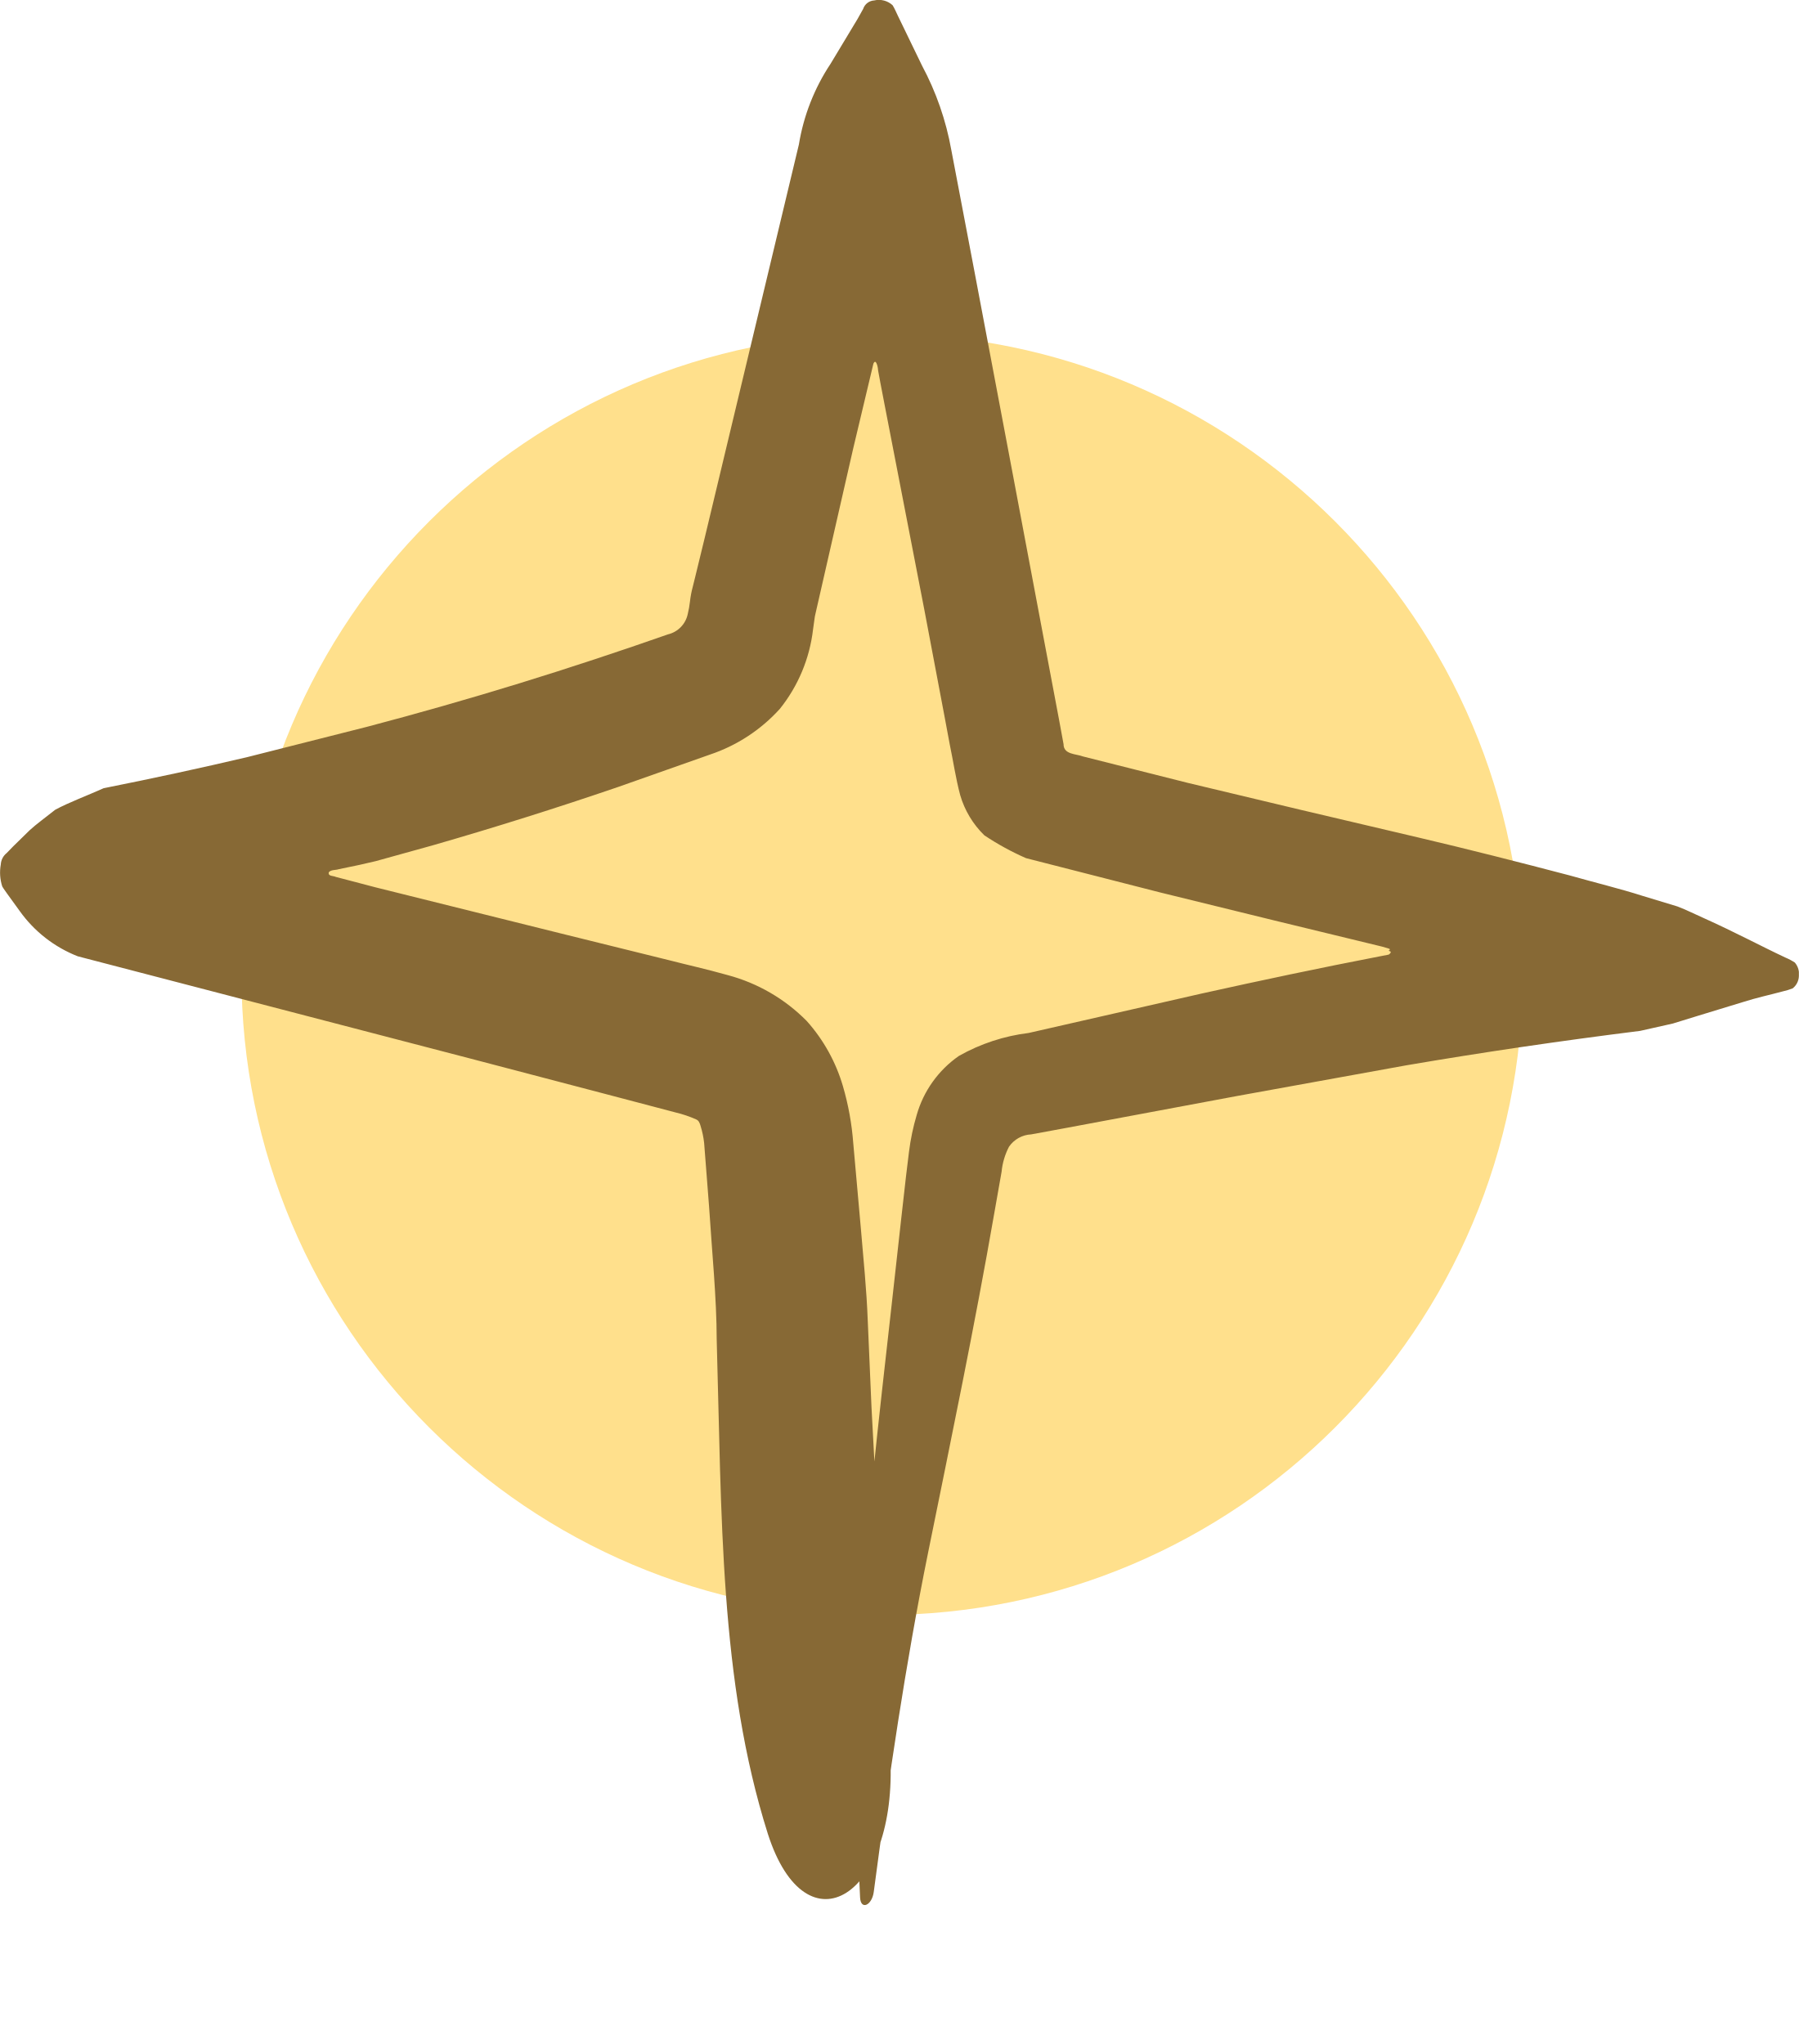
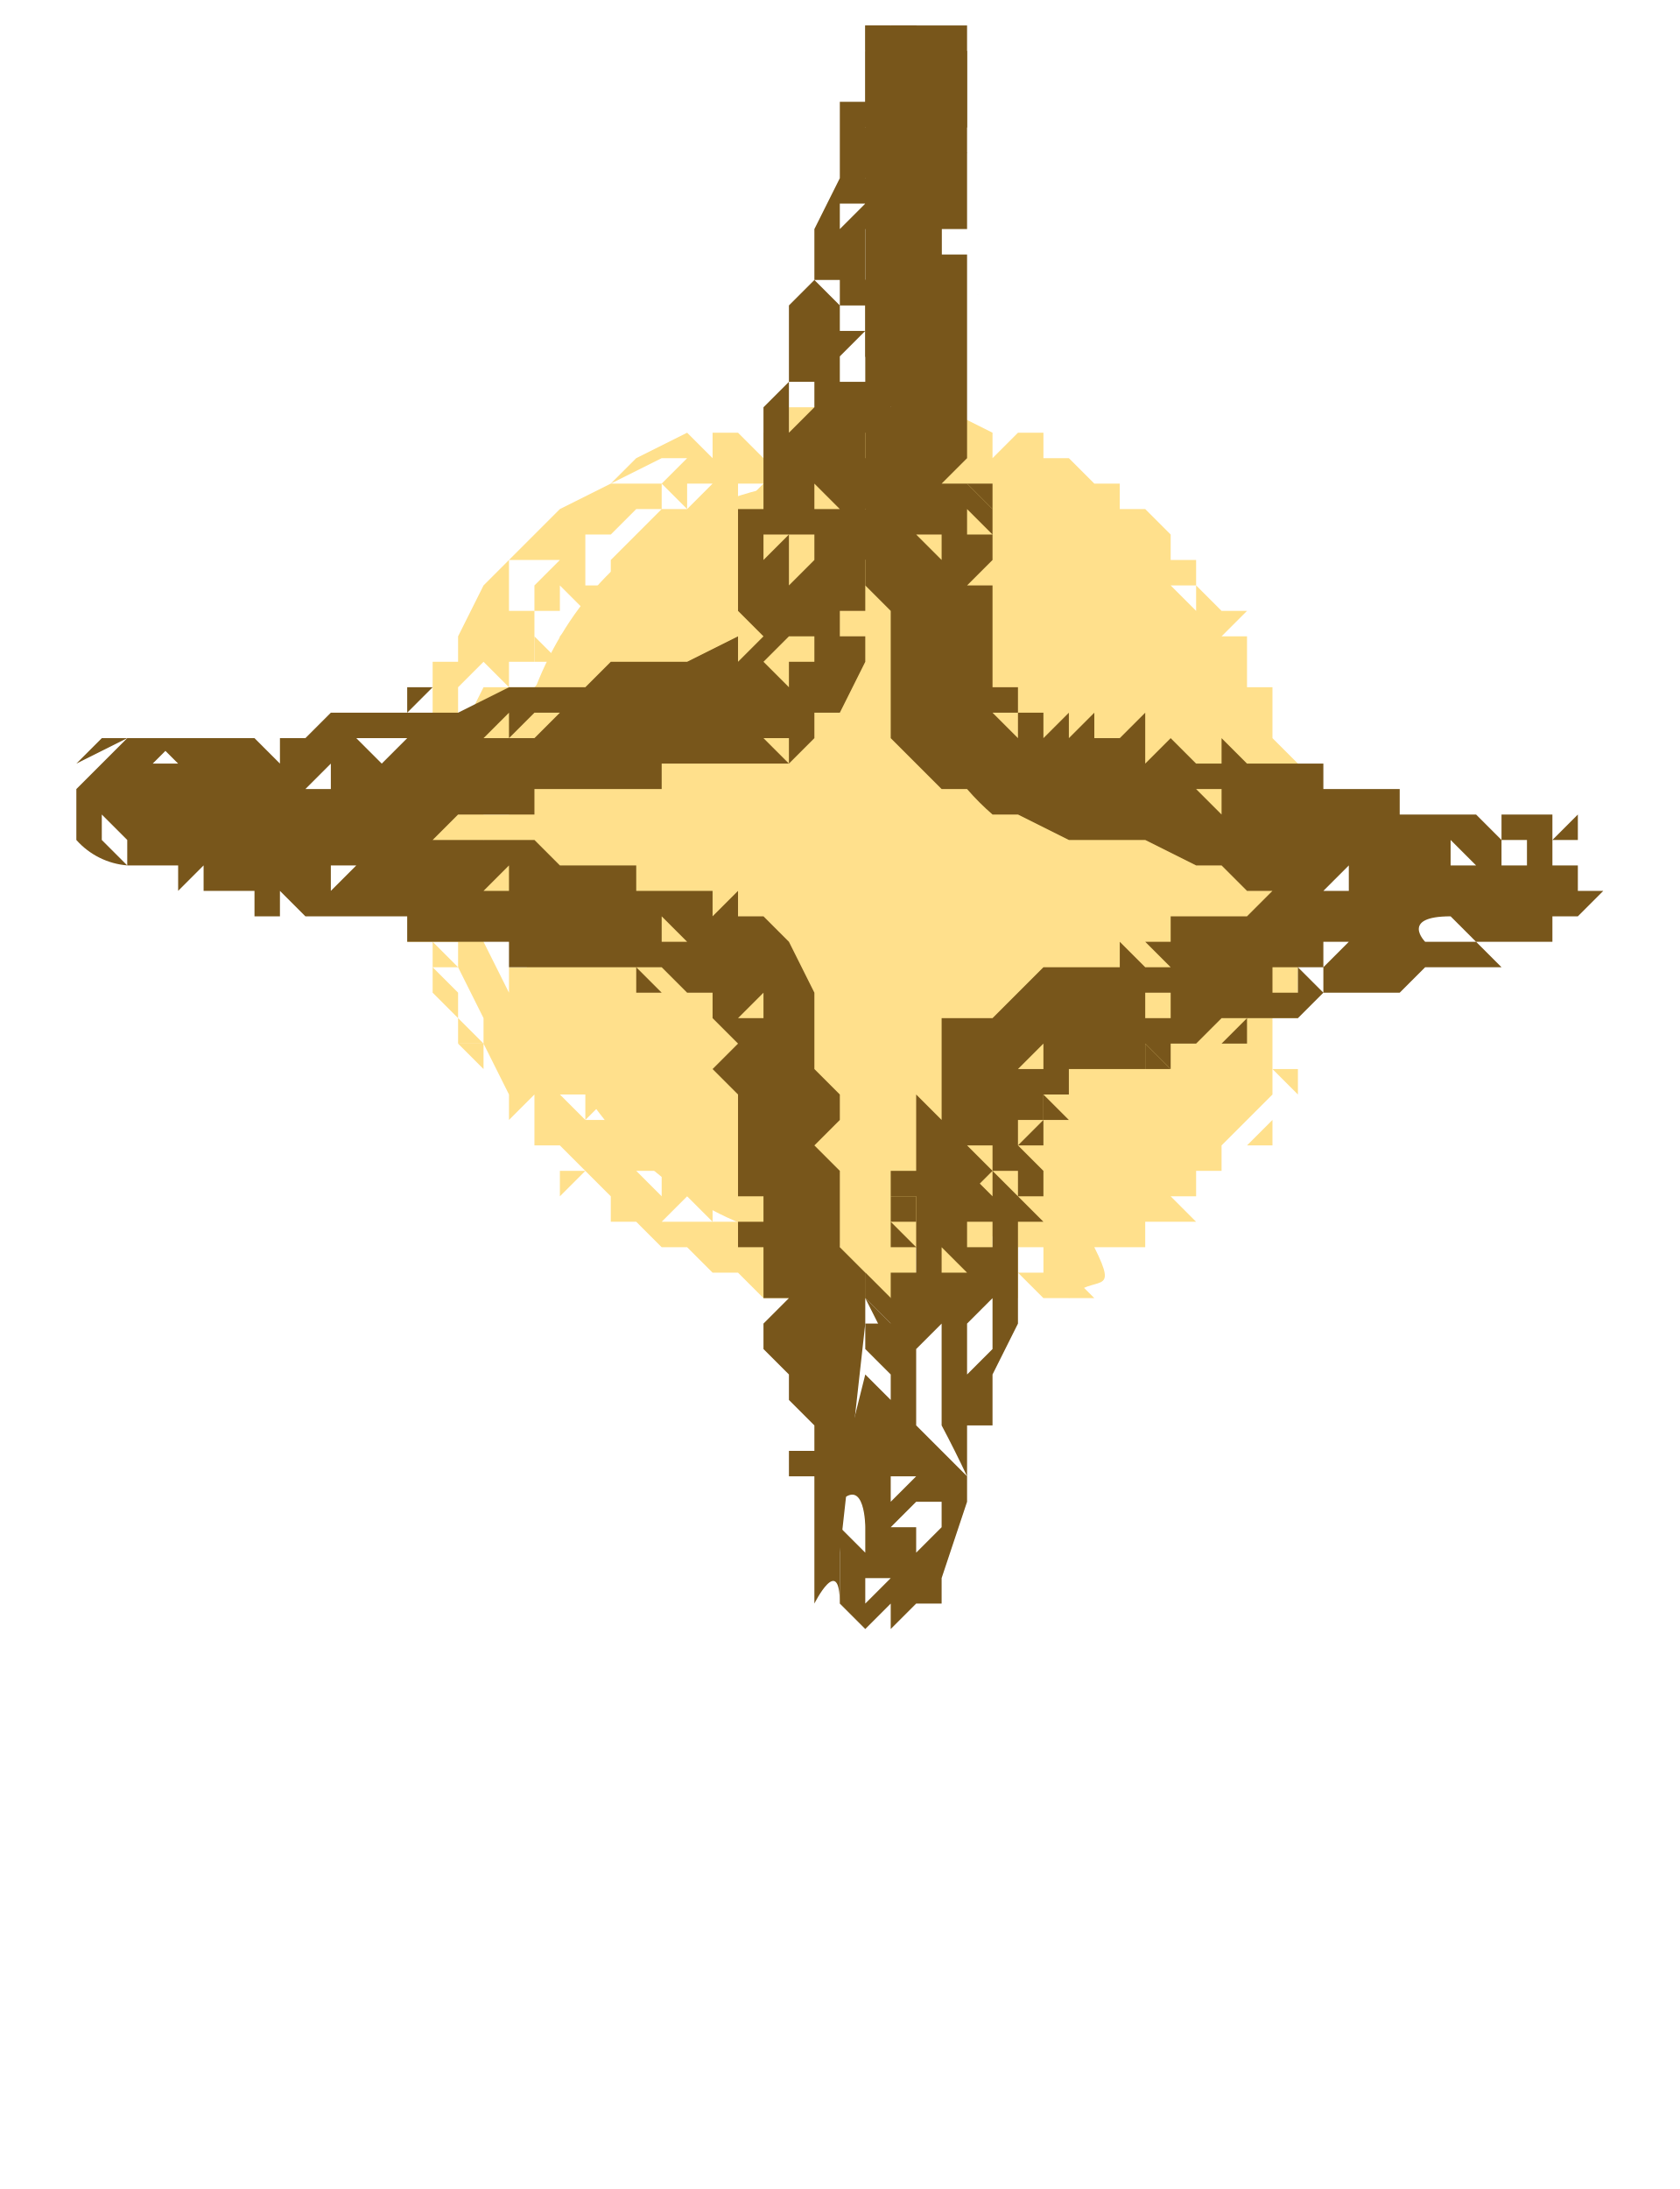
- <svg xmlns="http://www.w3.org/2000/svg" width="55.395" height="62.953" viewBox="0 0 55.395 62.953" id="info-star2">
-   <defs>
-     <clipPath id="clip-path">
-       <rect id="사각형_64" data-name="사각형 64" width="55.395" height="62.953" fill="none" />
-     </clipPath>
-   </defs>
-   <g id="그룹_289" data-name="그룹 289" transform="translate(55.395 62.953) rotate(180)">
-     <g id="그룹_285" data-name="그룹 285" transform="translate(0 0)">
-       <g id="그룹_284" data-name="그룹 284" clip-path="url(#clip-path)">
-         <path id="패스_9994" data-name="패스 9994" d="M44.2,27.095A19.729,19.729,0,1,1,24.467,7.366,19.729,19.729,0,0,1,44.2,27.095" transform="translate(3.76 5.846)" fill="#ffe08c" />
-       </g>
-     </g>
-     <g id="그룹_287" data-name="그룹 287" transform="translate(0 0)">
-       <g id="그룹_286" data-name="그룹 286" clip-path="url(#clip-path)">
-         <path id="패스_9995" data-name="패스 9995" d="M27.984,6.976l.574,10.745.115,2.658c.038,1.012.135,1.9.208,2.793l.239,2.683a8.5,8.5,0,0,0,.319,1.756,5.2,5.2,0,0,0,1.11,2,5.353,5.353,0,0,0,2.437,1.417c.714.2,1.189.3,1.77.45l3.352.829,5.723,1.424,1.223.321c.074.039.251.013.215.145-.072.083-.208.059-.307.093l-.63.131-.508.117-1.759.488q-2.868.826-5.693,1.792l-2.834,1a5.074,5.074,0,0,0-2.158,1.41,4.8,4.8,0,0,0-1.022,2.446l-.056.4-.038.169-.163.714-.326,1.429-.653,2.859L28.5,49.858c-.079.181-.142-.109-.143-.194l-.068-.371-.136-.707q-.6-3.115-1.221-6.3-.309-1.633-.621-3.282l-.161-.863c-.109-.52-.187-1.06-.323-1.569a2.832,2.832,0,0,0-.744-1.239A8.3,8.3,0,0,0,23.8,34.63q-2.058-.525-4.129-1.056l-3.5-.859-3.334-.809c-.366-.1-.192-.072-.242-.1.036-.05.1,0-.016-.05a.029.029,0,0,1-.007-.038l.023-.03.023-.018.013-.011.289-.056c1.84-.355,3.657-.741,5.454-1.139l5.343-1.218a5.79,5.79,0,0,0,2.149-.707,3.321,3.321,0,0,0,1.3-1.819,7,7,0,0,0,.237-1.132l.091-.746.151-1.338c.387-3.566.818-7.061,1.125-10.571A82.508,82.508,0,0,0,28.91,2.627c-.018-.414-.366-.251-.421.16-.466,3.515-.974,7-1.673,10.449s-1.435,6.982-2.043,10.481l-.221,1.254a2.117,2.117,0,0,1-.228.771.88.88,0,0,1-.683.38l-1.085.2-5.237.979-5.223.947c-2.341.4-4.739.753-7.208,1.062l-1.006.226-.762.235-1.379.421c-.448.143-.83.222-1.248.335a2.187,2.187,0,0,0-.3.091A.5.5,0,0,0,0,31a.537.537,0,0,0,.124.414,1.7,1.7,0,0,0,.287.152c.795.373,1.528.773,2.554,1.234.262.115.484.231.777.343l1.071.325c.689.221,1.5.418,2.246.63,1.521.4,3.176.82,4.651,1.166l3.605.848,3.51.838,3.219.812c.217.084.6.054.6.38l.142.771.479,2.538.956,5.077,1.164,6.157.716,3.759a8.772,8.772,0,0,0,.9,2.593l.739,1.526c.057.113.1.228.169.337a.628.628,0,0,0,.565.147.381.381,0,0,0,.341-.262l.172-.308.83-1.379a6.34,6.34,0,0,0,.977-2.488l2.9-12.115.292-1.2.074-.3a3.048,3.048,0,0,0,.088-.461,3.025,3.025,0,0,1,.068-.384.815.815,0,0,1,.61-.628c1.426-.5,3.047-1.038,4.575-1.508q2.327-.716,4.681-1.336l3.686-.933q2.12-.5,4.435-.961c.49-.221,1.092-.445,1.492-.664.258-.206.588-.447.782-.626l.511-.5.2-.206a.486.486,0,0,0,.183-.355,1.392,1.392,0,0,0-.045-.674c-.052-.091-.108-.156-.161-.237L54.787,33A3.974,3.974,0,0,0,53,31.607L40.882,28.45l-4.193-1.1L34.6,26.8a3.662,3.662,0,0,1-.644-.217.187.187,0,0,1-.083-.072.471.471,0,0,1-.05-.124,2.778,2.778,0,0,1-.111-.526l-.152-1.957c-.091-1.417-.233-2.823-.235-4.095-.156-5.408-.083-10.512-1.575-15.229-1.187-3.7-4-1.935-3.77,2.391" transform="translate(0 1.893)" fill="#876935" />
-       </g>
-     </g>
+ <svg xmlns="http://www.w3.org/2000/svg" version="1.2" baseProfile="tiny" id="info-star2" width="66" height="86" overflow="visible" xml:space="preserve">
+   <g id="light-2">
+     <path fill="#FFE08C" d="M31 19c-17 3-13 30 3 30 23 1 19-35-3-30zM31 21z" />
+     <path fill="none" d="M20 26h1v-1-1-1 1h1v-1 0s1 0 0 0l1 1-1 1v-1 2h-1v1h-1v0c-1 0 0 0 0 0v-1zm1 0h1l-1-1v1zm0 0l-1 1 1-1zM23 21v-1 1h0zM22 22h1-2v1l1-1zM20 24h-1 1s-1 0 0 0zM23 23h1v-1l1-1 1-1h-1v0h-1 1-1 1l-1 1v1s-1 0 0 0v-1h-1v1c1 0 0 0 0 0v1z" />
+     <path fill="none" d="M21 24v-1-1s0 1 0 0h-1v1c1 0 1 0 0 0v1h1zM19 27h1v-1h-1c0 1 0 0 0 0l-1 1v2l1-2zM19 33v1h1l-1-1h1-1 0zM18 34c0-1 0 0 0 0v0h-1c0 1 0 0 0 0v1l1-1zM18 36v-1h-1 1l-1 1s0-1 0 0h1zM22 21c0-1 0 0 0 0 1 0 0 0 0 0zM19 31l1-1h-1l-1 1v-1 1h-1 1s0 1 0 0h1v0zM20 29v0zM20 31h-1 1-1v1h1v-1zM26 20h1l-1-1v1zM51 35v-1l-1-1v2l1 1v-1zM25 19h-1 2v-1l-2 1h1zM23 27v1h1l-1-1zM31 21zM30 19h-1-1 1v1l1-1h0zM41 50v-1h-1v0s0 1 0 0l-1 1h1l-1-1h1v1h1zM28 19h-1v1l1-1zM27 18h-1v1l1-1zM24 23zM28 19v-1h-1 1v1zM28 20h0zM24 23zM20 39h1-1v-1h1l-1-1h0l-1-1v1l1 2s0-1 0 0zM18 29v-1 1zM46 42h0zM44 42v1h1v-1h-1zM47 42h0zM50 39h-1 1zM49 39zM41 44v1h1l-1-1zM20 39h0zM41 48h-1 1zM40 46c0-1 0 0 0 0l-1-1 1 1zM41 46v-1h-1l1 1zM43 49h-1 1zM48 30v-1 1zM50 30v-1 1zM47 26zM49 30h1-1zM47 24v-1h-1l1 1zM49 38v0zM36 17h-1 1zM47 38h1l-1-1v1zM39 48v1l1-1h-1zM48 36h-1 1zM49 31l-1-1v1h1zM49 35zM43 49v0zM24 44v-1l-1 1v-1h-1l1-1-1 1 1 1v0c0 1 0 0 0 0v-1l1 1h-1 1zM27 47l-1 1h2l-1-1zM27 44s-1 0 0 0zM24 45s-1 0 0 0v-1 1c-1 0 0 0 0 0zM25 46l1 1v-1h-1zM33 48s1 0 0 0l-1 1h1v-1c0 1 0 0 0 0 1 0 0 0 0 0zM28 48h1l-1-1v1zM34 47v-1s0 1 0 0h-1l1 1zM31 49h1c-1 0 0 0 0 0h-1zM36 50v-1 1zM34 48v0h1-1zM35 50h0c1 0 0 0 0 0zM21 41v-1 1c1-1 0 0 0 0zM24 38h-1 1-1c1 0 0 0 0 0v1h1v-1zM37 50l-1-1v1h1z" />
+     <path fill="#FFE08C" d="M40 50zM30 18v-1h1v-1c0 1 0 0 0 0h2v1l1-1v1l1-1 1 1v-1h1l2 1v1l1-1h1v1c0-1 0 0 0 0h1l1 1-1 1 1-1h1v1h1l1 1v1c1 0 0 0 0 0h1s0 1 0 0c0 0 0 1 0 0v1l1 1h1l-1 1c1 0 0 0 0 0h1s-1 0 0 0v2h1v-1 3l1 1v2l1 2h-1l1 1v1l-1-1v0l-1-1h1v0h-1v1l1 1v2s1 0 0 0v2c1 0 0 0 0 0h-1v1c1 0 0 0 0 0v1h0v1l-1 1-1 1v1h-1 0v1h-1l1 1c0-1 0 0 0 0h-1-1v1h-2c1 2 0 1-1 2v-1 1h-1v-1 1c0-1 0-1 0 0l-1-1h1v-1h-1v0s0 1 0 0l-1 1h1l-1-1h1v1c0 1 0 0 0 0v1h-1-1-1c1 0 0 0 0 0h-1v1l-1-1h-1-1-2v-1 1h-1l-1-1h-1l-1-1h-1l-1-1h-1s0-1 0 0v-1c0 1 0 0 0 0l-1-1-1-1h-1v-1h-1 1v-1l-1 1v-1l-1-2v1l-1-1h1v0c1 0 0 0 0 0s0-1 0 0v-1l-1-2v-1h-1-1l1-1s0 1 0 0h-1v-1-1-1l1-1h-1v-1h0l1-1v-1-1-2h1v0-1l1-2 1-1 1-1 1-1 2-1 1-1 2-1 1 1v-1h1l1 1c0-1 0-1 0 0l1 1h-1-1-1 1v1l1-1h1v3c0-1 0 0 0 0l-1-1v1h-1s1 1 0 0v1s0-1 0 0h-1v-1h-1s0 1 0 0v1c1 0 0 0 0 0v1c0-1 0-1 0 0h-1v1l-1 1h-1s1 0 0 0v1c1 0 0 0 0 0v1c-1-1 0 0 0 0v1h-1-1 1-1v1h1v1l-1-1v1l1 1v1h-1 0v1h1v1s1 0 0 0h-1v1h1a2 2 0 001 0l-1 1v1h1l1 1v0h-1l1 1v2s1 0 0 0h1v-1 1h1v1s0-1 0 0h-1 2v1h2c-1 0 0 0 0 0l1 1h6l1 1v-1 0h3c0-1 0 0 0 0v-1h2v-1 0s1 0 0 0l1-1 1-1c-1 0 0 0 0 0v-1-1l1-1v-1-2-1-1-1-2h-1l1-1h-1 1-1v-1l-1-2-1-1h-1v-1l-1-1h-1s1 0 0 0l-1-1h-1l-2-1h-1-1-1l-1 1-1-1-1-3zm-7 9v1h1l-1-1zm1-4zm3-3l-1-1v1h1zm1 0h0zm0-1v-1h-1 1v1zm-1 0v1l1-1h-1zm-3 0h1-1 2l1-1h-1v0l-2 1zm-2 2v-1 1c1 0 0 0 0 0zm1 1v1h1v-1l1-1 1-1h-1v0h-1 1-1 1l-1 1v1h-1 1v-1h-1v-1 1h1-1v1c1 0 0 0 0 0zm-2 1l1-1h1-2v1zm0 1v-1-1s0 1 0 0h-1v1c1 0 1 0 0 0v1h1zm-1 0s-1 0 0 0h-1 1zm0 2v1s-1 0 0 0v0h1l1-1v-1-1 1l1-1-1-1c1 0 0 0 0 0v1h-1v2h-1zm-2 3c1 0 0 0 0 0l1-2h1l-1-1c0 1 0 0 0 0l-1 1v2zm2 1v-1 1zm0 2v-1h-1l1-1h-1l-1 1v-1 1h-1 1s0 1 0 0h1v0h1-1v1h1zm-1 1v1h1l-1-1h1-1 0zm-2 2l1-1c0-1 0 0 0 0v0h-1c0 1 0 0 0 0v1zm1 1v-1h-1 1l-1 1s0-1 0 0h1zm2 3h1-1v-1h1l-1-1h0l-1-1v1l1 2s0-1 0 0zm1 0h-1 1zm3 0v-1h-1 1-1c1 0 0 0 0 0v1h1zm-3 2c1-1 0 0 0 0v-1 1zm3 3h-1 1v-1l-1 1v-1h-1l1-1-1 1 1 1v0c0 1 0 0 0 0h1zm0 1s-1 0 0 0v-1 1c-1 0 0 0 0 0zm3-1s-1 0 0 0zm-1 3v-1h-1l1 1zm2 1l-1-1-1 1h2zm1 0l-1-1v1h1zm3 1h-1 1c-1 0 0 0 0 0zm1-3l1 1v-1s0 1 0 0h-1zm0 2s1 0 0 0l-1 1h1v-1c0 1 0 0 0 0 1 0 0 0 0 0zm2 0h-1v0h1zm1 2h-1c1 0 0 0 0 0h1zm1 0l-1-1v1h1zm3-2h-1v1l1-1zm0-2c0-1 0 0 0 0l-1-1 1 1zm1 2h-1 1zm0-2v-1h-1l1 1zm2 3h-1 1zm0 0v0zm-2-5v1h1l-1-1zm3-2v1h1v-1h-1zm3 0h-1 1zm1 0h-1 1zm2-3h-1 1zm-1-1v0zm-2-1v1h1l-1-1zm0-1h0zm2-1zm-1-5v1h1l-1-1zm0 0v-1 1zm1 0h1-1zm1-1v0zm-3-3zm-1-3l1 1v-1h-1zm-11-6h0zM47 22zM51 40zM51 40zM27 24zM24 45zM18 29zM49 39zM36 49zM24 23zM26 19zM18 41z" />
+     <path fill="#FFE08C" d="M17 38h1l-1-1h1-1v2h1l-1-1zM29 17h1-1zM18 39h-1 1c-1 0 0 0 0 0h-1l1 1v-1zM28 23h-1 1zM18 41zM19 41l-1-1v1h1zM23 31v-1 1zM20 44l1 1-1-1h1-1zM32 51v0zM23 32v-1h-1l1 1zM22 32v-1 1zM23 47h-1 1zM35 16h-1 1zM50 42l1 1v-1h-1zM42 50v1h1l-1-1zM52 35zM48 23v0zM29 51c1 0 0 0 0 0zM28 23l-1 1h1v-1zM27 24zM27 24zM22 47zM23 46h-1v1l1-1zM22 47zM22 47zM51 40zM50 40h0zM49 45h1v-1l-1 1zM20 27l1-1-1 1zM21 25v1h1l-1-1z" />
+   </g>
+   <path fill="#78561B" d="M38 2z" />
+   <path fill="none" d="M33 15v-1l1-1h-1s0-1 0 0v-1h1v-1h0v2h0v2h-1v0c-1 0 0 0 0 0zm1-1v-1 1zm-1 1c0 1 0 0 0 0s1 0 0 0zM34 8h-1v1h1V8zM33 10h0s1 0 0 0v0zM32 12v0zM34 10h1-1v1l1-1V9 8 7v0h-1s1 0 0 0v0l1 1v1h-1V8c0 1 0 1 0 0v2zM33 12v-1h-1c1 0 1 0 0 0l1 1zM32 16v-1h0v-1 1h-1v2l1-1zM31 21v2l1-1v-1 0h1-2zM30 22l1-1h-1 1s-1 0 0 0h-1v1zM30 24v-1-1 1h-1 1v1zM33 9v1-1zM32 19l1-1-1 1h-1v-1s1 0 0 0v1s0 1 0 0h1v0zM33 17v0zM32 19s1 0 0 0v1h1l-1-1zM35 6V5v1zM20 37h0zM34 7h-1V6l1-1s0 1 0 0l-1 2h1zM35 15v1l1-1h-1zM38 2h-1 1zM36 2l-1 1v1l1-1V2 1v1zM6 30c1 0 0 0 0 0h1v-1l-1 1zM35 4v0zM34 5zM35 9zM35 4h-1 1zM36 4V3v1zM35 10V9v1zM31 27v-1 0h1v-1h-1v-1 1l-1 1 1 1z" />
+   <path fill="none" d="M31 17v-1 1c1 0 0 0 0 0zM13 33v0zM11 31v1s1 0 0 0h1v-1h-1zM13 34v1l1-1h-1zM17 36v0zM17 35zM7 30v0zM31 27h-1 1zM6 31H5h1zM7 32l-1 1 1 1-1-1 1-1z" />
+   <path fill="none" d="M7 32v-1 2c-1 0 0 0 0 0v-1zM5 33l-1-1v-1 2h1zM26 37h1l-1-1v1zM25 38l1 1h1l-1-1h-1zM30 39l-1 1h1v-1zM26 38v-1 1zM29 42zM18 35h-1 1zM31 55v2h1v-1l-1-1zM18 34h1-1zM7 31h1-1zM20 34l-1 1h1v-1zM25 37h0c0-1 0 0 0 0zM21 36zM5 33H4l1 1v-1zM24 28h2c0-1 0 0 0 0h1-1-1-1 1-1zM20 29v-1l-1 1h1zM22 30h0v0zM24 28v0zM22 28h-1l-1 1h1l1-1zM13 31h1v-1h-1 1v1h-1zM19 29h-1 1zM14 32h-1 1zM16 30h-1l1-1h-1v0h-1l1 1h1zM11 30h-1 1zM13 31v-1l-1 1h1zM11 29s0 1 0 0h-1l1 1v-1zM29 27h-1 1zM31 29h-1l1 1v-1zM9 30h2-1-1z" />
+   <path fill="#78561B" d="M7 29zM33 61v2c0-2-1 0-1 0v-1-2c0-1 0 0 0 0v-1-1h-1v-2-2l-1-1v-1l1-1h-1v-1-1 0h-1v-1h1v-1h-1v-1-2-1l-1-1 1-1-1-1h1-1s1 0 0 0v-1h-1c0 1 0 1 0 0h-1-1v-1h-1-1-2s1 0 0 0h-1v-1h0-1-1-1-1v-1h-1c0 1 0 0 0 0s-1 0 0 0h-1v0h-1-1 0l-1-1v1h-1v-1 1-1H9 8c1 0 1 0 0 0v-1l-1 1v-1H5a3 3 0 01-2-1v-2 0l1-1 1-1h1v0s0 1 0 0h1l-1 1c1 0 0 0 0 0h1v0l-1-1h1c0 1 0 0 0 0h4v-1 1h1v-1 1l1-1h2s0 1 0 0v0h3l2-1h1v-1 1h1v-1 1c-1 0-1 0 0 0h1l1-1h3l2-1h-1s1 0 0 0h1v1h-1 1l1-1-1-1h0v-1c0 1 0 0 0 0v-1-2h1v-1s0 1 0 0v-1-1-1l1-1v-1-2l1-1v-1-1l1-2V6 5 4h1V3 2h1V1h1v1l-1 1v1l1-1V2 1l1 1h1v3c0 1 0 0 0 0v1h-1 1V5l-1 1v1s0-1 0 0v1h0v2l-1 3v3s-1 0 0 0l-1 1c0 1 0 1 0 0h-1v1h1v1h-1 1l-1 1 1 1h-1 1l-1 1v3-1 0h-1s1 0 0 0v1h1v1l-1 2h-1v1l-1 1h-2-1-1 0v0h-2 1v1h-1v-1 1h-1-1 1c0-1 0 0 0 0h-1v0h-2v1h-1-2l-1 1h-3-3l-1 1-1-1H8v1H6l1-1 1-2-2-1h2s0 1 0 0h1l-1 1h1s0-1 0 0h1c0-1 0 0 0 0h2l1 1h4v1h4l1 1h3v1h3v1l1-1v1h1l1 1 1 2v3l1 1v1l-1 1 1 1v3l1 1v2l-1 9zm2-46v1l1-1h-1zm0-6v0zm0-4h-1l1 1V5zm1-1V3v1zm-1 0h-1 1zm0 1V4v1zm-2 2h1-1V6l1-1s0 1 0 0l-1 2zm0 3V9v1zm1 0h1-1v1l1-1V9 8 7v0h-1s1 0 0 0v0l1 1v1h-1V8c0 1 0 1 0 0h-1v1l1-1v2zm-1 1v-1h0s1 0 0 0v1zm0 1v-1h-1c1 0 1 0 0 0l1 1zm-1 1v-1 1zm1 2s-1 0 0 0v0h1v-1-1h0v-1-1h1-1v1s0-1 0 0h-1v1c0-1 0 0 0 0h1l-1 1v1zm-2 2c1 0 0 0 0 0l1-1v-1h0c0-1 0-1 0 0h-1v2zm2 1v-1 1zm0 2l-1-1s1 0 0 0l1-1-1 1h-1v-1s1 0 0 0v1s0 1 0 0h1v1h1zm-2 1v2l1-1v-1 0h1-2zm-1 1l1-1h-1 1s-1 0 0 0h-1v1zm0 2v-1-1 1h-1 1v1zm1 3v-1 0h1v-1h-1v-1 1l-1 1 1 1zm-1 0h1-1zm0 2l1 1v-1h-1zm-2-2h0zm-3 1h-1 2c0-1 0 0 0 0h1-1-1-1 1zm-2 0h1v0h-1c1 0 1 0 0 0zm-1 3v-1h0v1zm-2-2h1l1-1h-1l-1 1zm-1 0h1v-1l-1 1zm-1 0h0zm-4 0l1 1h0l1-1h-1v0h-1zm0 3h-1 1zm-1-1h1v-1h-1 1v1h-1zm-1 0h1v-1l-1 1zm-2-2l1 1v-1s0 1 0 0h-1zm0 1H9h2-1-1 1zm-3 1h1-1zm-1 2l1-1-1 1 1 1-1-1zm-1-2h1-1zm2 1v-1 2c-1 0 0 0 0 0v-1zm-2 1l-1-1v-1 2h1zm0 1v-1H4l1 1zm2-4v0zm5 1h-1v1s1 0 0 0h1v-1zm1 2v0zm1 1h-1v1l1-1zm3 2v0zm1-1h-1 1zm1-1h-1 1zm1 0l-1 1h1v-1zm1 2zm5 1h-1c0-1 0 0 0 0h1zm0-1v1h1l-1-1zm0 2v-1 1zm1 1l-1-1h-1l1 1h1zm3 1v-1l-1 1h1zm-1 2zm3 15v-1l-1-1v2h1zM28 42zM16 37zM16 37zM38 8zM24 28h-1 1zM31 17zM17 35zM10 30zM35 9zM34 5zM29 25z" />
+   <path fill="#78561B" d="M29 25v-1 1h-1 1zM34 2l1-1h-1v1zM29 25c-1-1 0 0 0 0zM37 6v1l1-1h-1zM29 25zM29 25c-1 0 0 0 0 0zM35 19v-1 1zM26 26zM14 28c0-1 0 0 0 0s-1 0 0 0zM35 20h-1 1zM34 20zM23 26v0zM31 57v0zM14 37h-1 1zM5 29l-2 1 1-1h1zM20 38h1-1zM28 41v0zM16 28l1-1h-1c0 1 0 0 0 0v1zM38 7zM38 8zM38 8zM23 26zM23 27v-1 1zM23 26zM23 26zM16 37zM16 36v0zM11 36h1-1zM33 15c0 1 0 0 0 0s1 0 0 0zM34 13v0z" />
+   <g>
+     <path fill="#78561B" d="M34 53z" />
+     <path fill="none" d="M37 53v4l-1-1v1-1-2-1 1s0-1 0 0v-1l1-1v1c1 0 0 0 0 0zm0 1h-1 1zm0-1s1 0 0 0c0-1 0 0 0 0 0-1 0-1 0 0zM36 61v-1 1zM36 60v-2 2s0-1 0 0v1l1-1v-1h-1v1z" />
+     <path fill="none" d="M37 57l1 1v-1l-1-1v1zM36 58v-1 0s0-1 0 0v1h-1v1l1-1v1l-1 1h1c0 1 0 0 0 0v-1-1zM37 58v0c0-1 0 0 0 0zM38 52v1s0 1 0 0v1s0 1 0 0l1-1v-3l-1 1v1zM39 46v-1-1 1h-1l1 1h-1 1l-1 1v-1h1-1l1 1v-1zM40 45v1h-1l1 1v-1-1l1 1v-1h-1zM40 44v1l1-1h-1zM36 62v-1 1zM38 48v1h-1 2v-1h-1c1 0 1 0 0 0 1 0 0 0 0 0zM37 50h1l-1-1v1zM38 48v-1 1zM35 62v0zM41 29h-1v-1l-1 1h2zM35 63zM35 51v-1 1zM34 54v-1 1c0 1 0 0 0 0zM33 60l1 1v-1-1h-1l1-1h-1c0 1 0 1 0 0v2zM60 33h1-1l-1 1v-1 1h2-1v-1zM34 62v1l1-1h-1zM34 64h1v-1l-1 1zM35 56zM34 62v0zM34 62v-2-1 3zM36 56h-1s0-1 0 0h1zM41 41l-1 1v-1h1-1v1h-1v-1 1h1l-1 1 1-1h1v-1zM39 50v0zM48 32zM50 34h-1 1zM48 32v-1h-1l1 1zM44 30c1 0 0 0 0 0 1 0 0 0 0 0zM44 31zM51 35v-1h1l-1 1zM41 41v0zM58 34l-1-1v1h1zM53 34l-1 1h-1 2v-1z" />
+     <path fill="none" d="M52 34v1h-1 1v-1zM58 33c2 0 0 0 0 0zM37 25v0zM38 26v-1 1zM36 21l1 1v-1h-1zM38 25v0zM37 19h1v-1l-1 1zM44 31v-1 1zM37 6h0zM43 32v-1 1zM58 34h0zM42 31h-1 1zM37 27v-1 1zM40 30h1-1zM59 33v-1h-1l1 1zM47 39h-1-1v1c1 0 0 0 0 0h2v-1 1h-1v-1c0 1 0 0 0 0h1zM51 38l1 1s0-1 0 0v-1h-1zM49 37h-1 1v-1 1zM48 39s-1 0 0 0h-1 1zM50 39v-1 1h1-1 1v-1h-1v1zM57 36h-1 2a22 22 0 01-1 0c1 0 0 0 0 0zM52 38l1-1h-1v1zM53 35h-1 1z" />
+     <path fill="none" d="M56 37c1 0 0 0 0 0h2l-1-1c-2 0-1 1-1 1zM61 36v-1 1zM57 36c1 0 1 0 0 0zM61 36h0zM43 41h-1 1v-1 1zM41 39h-1 1v-1 1zM62 35h-1 1z" />
+     <path fill="#78561B" d="M61 34zM37 1h1l-1 1 1-1v1c-1 0 0 0 0 0v2c-1 0 0 0 0 0-1 0 0 0 0 0v5h-1v1h1v2s1-1 0 0v1h-1 1v5s1 1 0 0v1l1 1v1l-1-1v1c1 0 0 0 0 0h1v1l-1 1h1v4h1v1h1v1s0-1 0 0h-1v-1h-1l1 1h1l1-1v1l1-1v1h1l1-1v2l1-1 1 1v-1 1h1v-1l1 1h2-1 1v0h1v1h2v-1 1h1v1h1s0-1 0 0h5v1a27 27 0 01-1 0h1v1h-1v-1h1-1-1v1h1-1 2c1 0 0 0 0 0h1s1 0 0 0c1 0 0 0 0 0v1h1l-1 1h-1v1h1-1c-1 0-1 0 0 0h-1-2l1 1h-1-2l-1 1h-2-1l-1 1h-1s0 1 0 0v0s-1 0 0 0h-2l-1 1h-1v1l-1-1v1h-1-1v0h-1v1h-1v1h1-1 0v3h-1l1 1h-1c0 1 0 0 0 0v4l-1 2v-1 3h-1v3l-1 3v1h-1l-1 1h-1l-1-1v-2c0 1 0 1 0 0v-2 1l1 1v-1s0-2-1-1v-1c0 1 0 1 0 0l1-4v-1-1-1 1c0-1 0-1 0 0v-1 1s0-2 0 0v-1 1c0 1 0 1 0 0v2l1 1v-1l-1-1v-1h1s0 1 0 0l-1-1v-1 1h1-1v-1l1 1v0l-1-1 1 1c0 1 0 0 0 0v-1c-1-1 0 0 0 0h1v-1h-1v-1l1 1v-1 0-1h-1v-1h1v-1s1 0 0 0v-1-1l1 1v-1-2c1 0 0 0 0 0 0 1 0 0 0 0v-1h2l1-1 1-1h2v-1 1h1v-1 0l1 1v-1 1h1l-1-1c0-1 0 0 0 0h1v-1h1v0h3-1l1-1c1 0 0 0 0 0h1c1 0 1 0 0 0h-1c1 0 0 0 0 0h2-2 1-1 1-1v-1h0c1 0 1 0 0 0v1s0-1 0 0v-1 1h-1l-1-1h-1l-2-1h-1-1-1l-2-1h-1a10 10 0 01-1-1h-1l-1-1-1-1v-1-2-1-1l-1-1v-1-2-2-1-1h1l-1-2v-1s1 0 0 0v-2-1-1-1-5-1-1h3zm-2 50v-1 1zm0 5h1-1zm0 6v0zm-1 0v-2-1 3zm0 1v-1 1zm0 0l1-1h-1v1zm1 0l-1 1h1v-1zm1-2v0zm0-3v-1 0s0-1 0 0v1h-1v1l1-1v1l-1 1h1v0c0 1 0 0 0 0v-1-1zm1 1h-1v-1 2s0-1 0 0v1l1-1v-1zm0-1v0c0-1 0 0 0 0zm0-2v1l1 1a46 46 0 00-1-2zm0-3s1 0 0 0v-1l-1 1v1c0-1 0 0 0 0v-1 4c0-1 0 0 0 0v-1 0l1 1v-1-3 0zm2-3v1l-1 1v1s0 1 0 0v1s0 1 0 0l1-1v-3 0zm-2-1v1h1l-1-1zm1-2v1s-1 0 0 0v1h-1 2v-1h-1c1 0 1 0 0 0v-1zm1 0v-1-1-1 1h-1l1 1h-1 1l-1 1v-1h1-1l1 1zm2-2h-1v1h-1l1 1v-1-1l1 1v-1zm0-1h-1v1l1-1zm0-3l-1 1v-1h1-1v1h-1v-1 1h1l-1 1 1-1h1v-1zm0 0v0zm0-2v-1 1h-1 1zm2 1v1h-1 1v-1zm4-1h-1-1v1c1 0 0 0 0 0h2v-1 1h-1v-1c0 1 0 0 0 0h1zm1 0s-1 0 0 0h-1 1zm1-3v1h-1 1v-1zm2 2h-1v1h1-1 1v-1zm1 0h-1l1 1s0-1 0 0v-1zm1-1h-1v1l1-1zm5 0l-1-1c-2 0-1 1-1 1 1 0 0 0 0 0h2zm-5-2h-1 1zm4 1h-1 2a22 22 0 01-1 0c1 0 0 0 0 0zm0 0c-1 0 0 0 0 0 1 0 1 0 0 0zm5 0h-1 1zm0-1h-1v0h1zm-4-1h0zm-5 0l-1 1h-1 2v-1zm4 0h1l-1-1v1zm-5 0v1h-1 1v-1zm6-1c2 0 0 0 0 0zm0-1l1 1v-1h-1zm-7 3v-1h1l-1 1zm-2-1h1s-1 0 0 0h-1zm-1-2zm-1-1l1 1v-1h-1zm-3-1c1 0 0 0 0 0 1 0 0 0 0 0zm0 1v-1 1zm-1 1zm-2-1h1-1zm-1-1h1-1zm-3-4v0zm0 0v-1 1zm1 0v-1 1zm0-1v1-1zm-1-4h-1l1 1v-1zm1-3l-1 1h1v-1zM37 6h0zM38 18zM45 29zM45 29zM35 51zM48 39zM39 50zM44 31zM36 60zM61 35zM35 56zM35 63zM43 43z" />
+     <path fill="#78561B" d="M41 43v1h1l-1-1zM33 63v-1-1 2z" />
+     <path fill="#78561B" d="M42 44l-1-1c1 1 0 0 0 0l1 1v-1 1zM35 53v-1l-1-1a235 235 0 011 2zM43 43zM42 43s-1 0 0 0h0zM35 48v0zM46 42l-1-1v1h1zM61 37s-1 0 0 0h0zM36 47h-1v1h1v-1s-1 1 0 0zM36 47zM48 41h1v-1l-1 1zM38 6V5v1zM47 29h0zM61 33h1v-1l-1 1zM41 28v-1 1zM38 19l1 1v-1h-1zM58 38v0h0zM35 51h-1v-1l1 1zM35 51zM35 51zM48 41zM48 41zM48 41zM48 41zM45 29zM45 29zM50 30l-1-1 1 1zM38 53h-1c0-1 0-1 0 0h1zM36 54h0z" />
  </g>
</svg>
